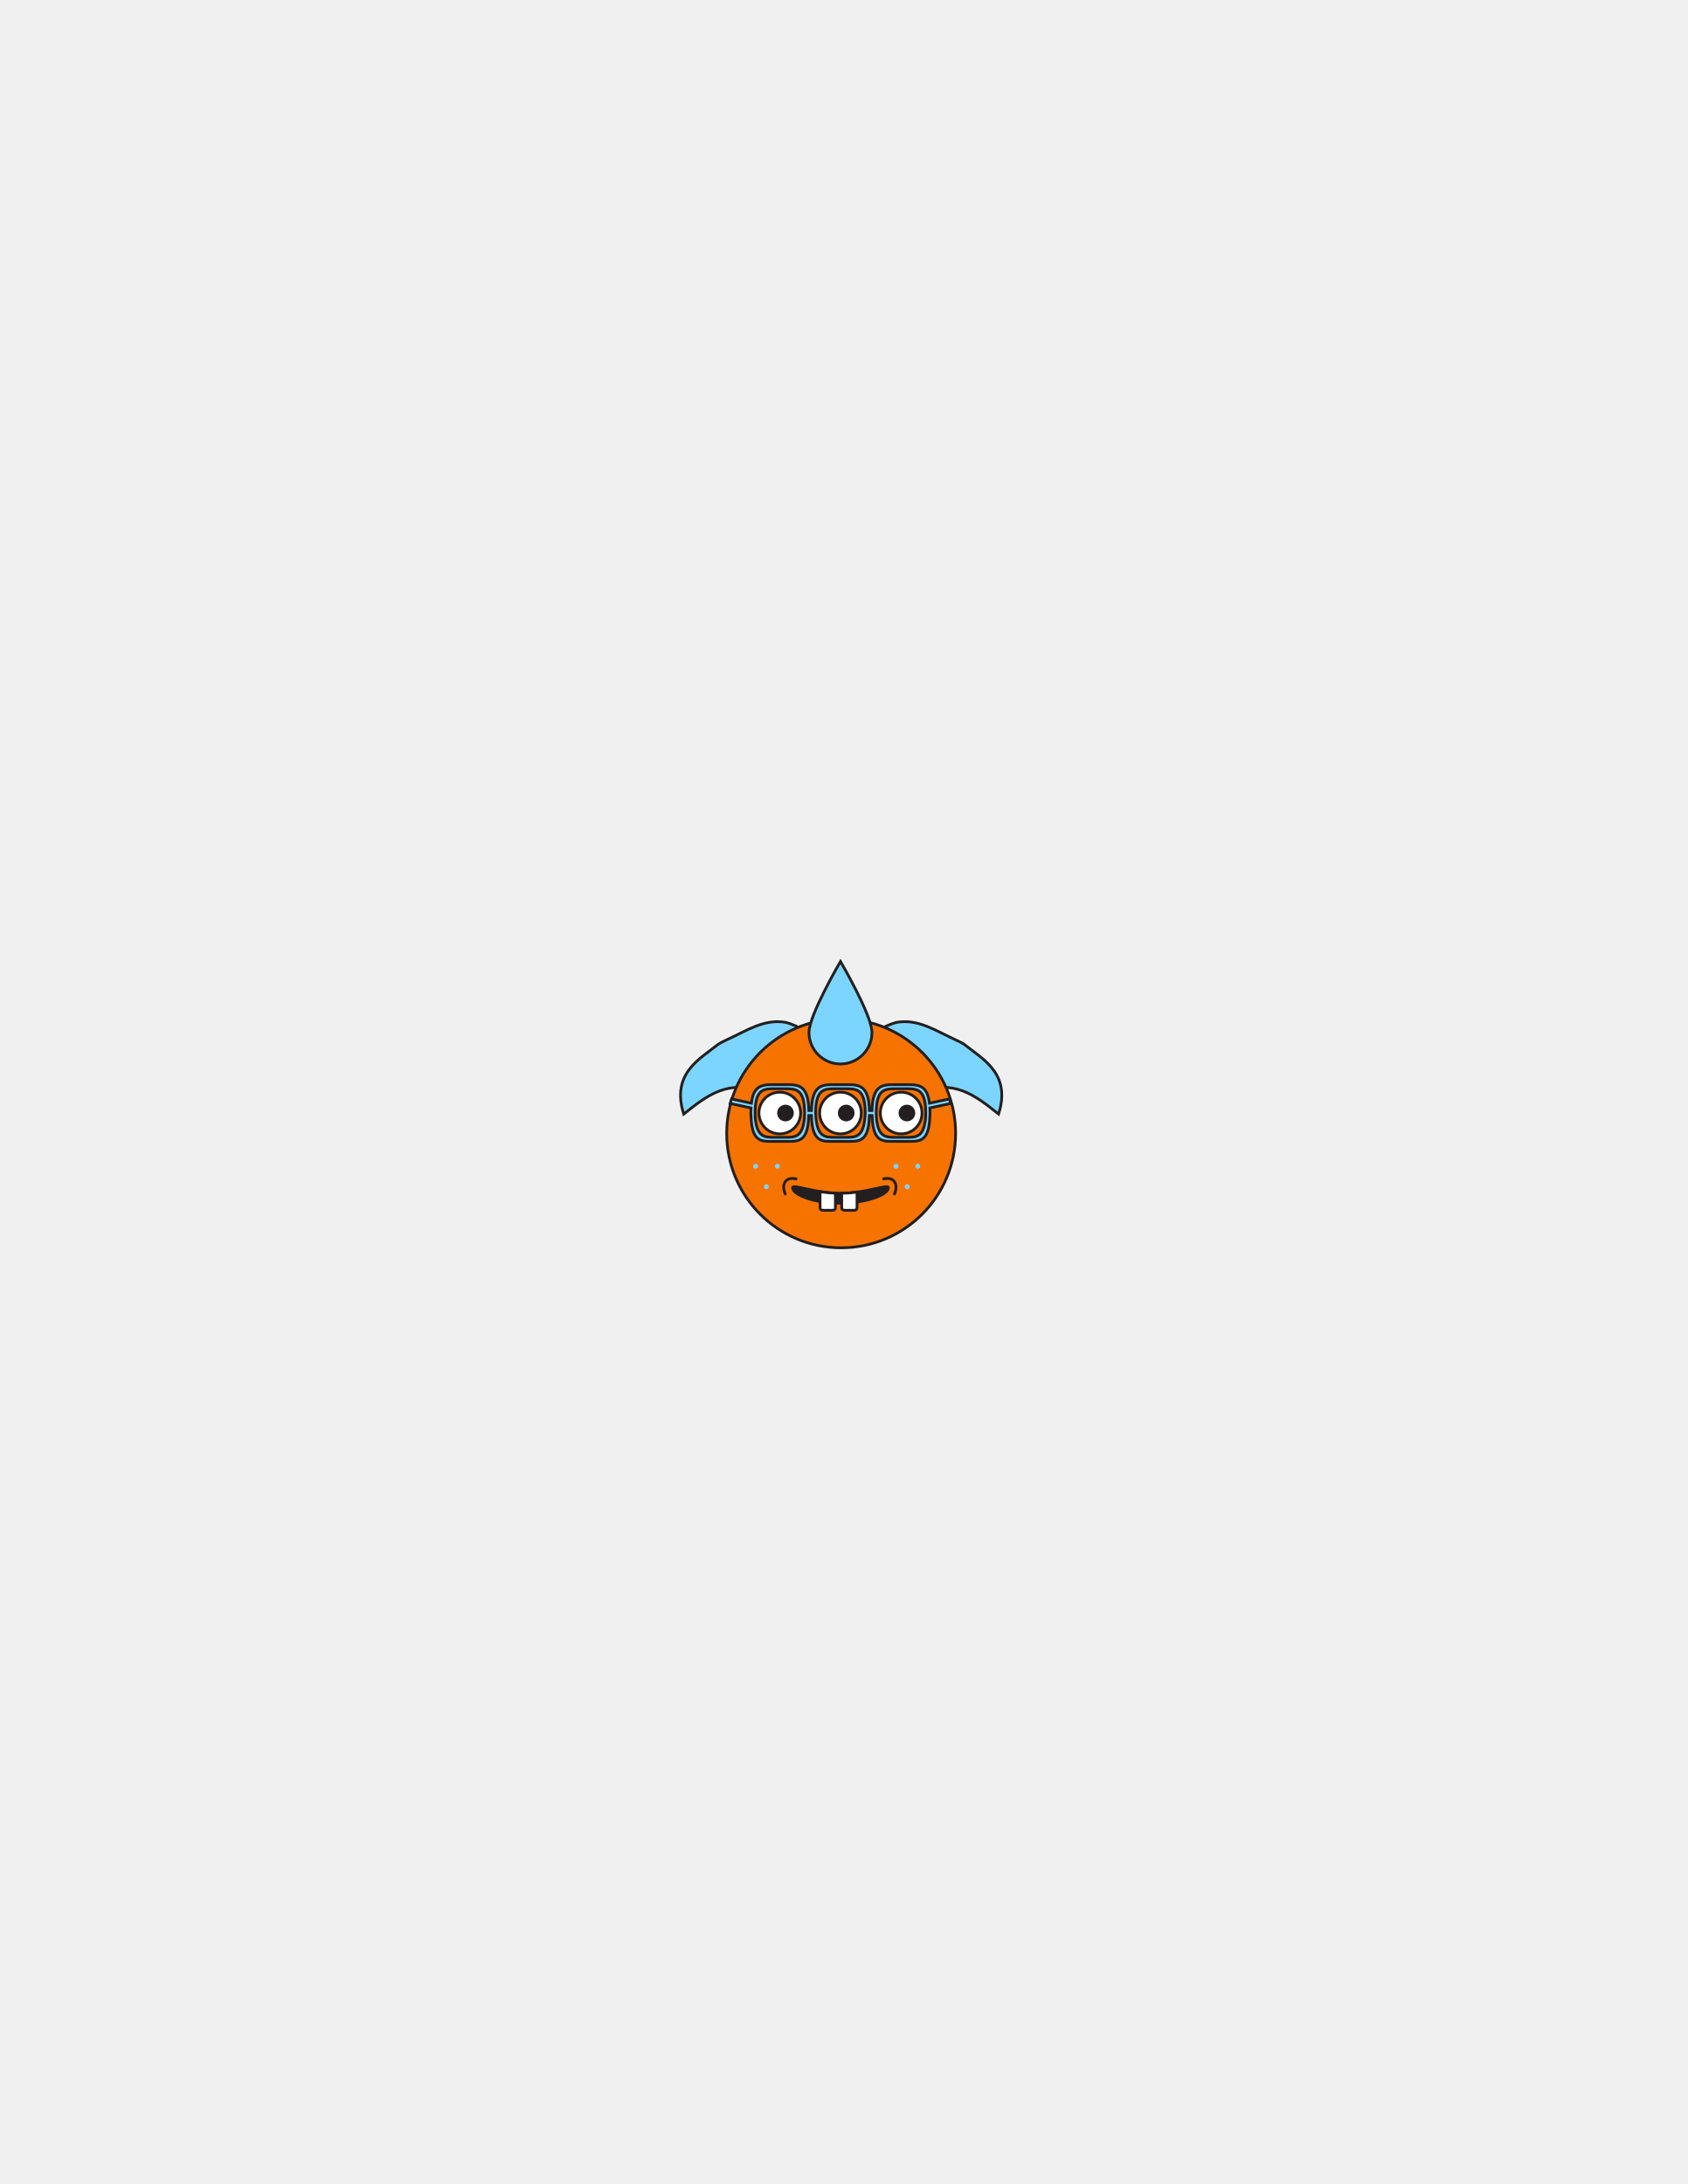
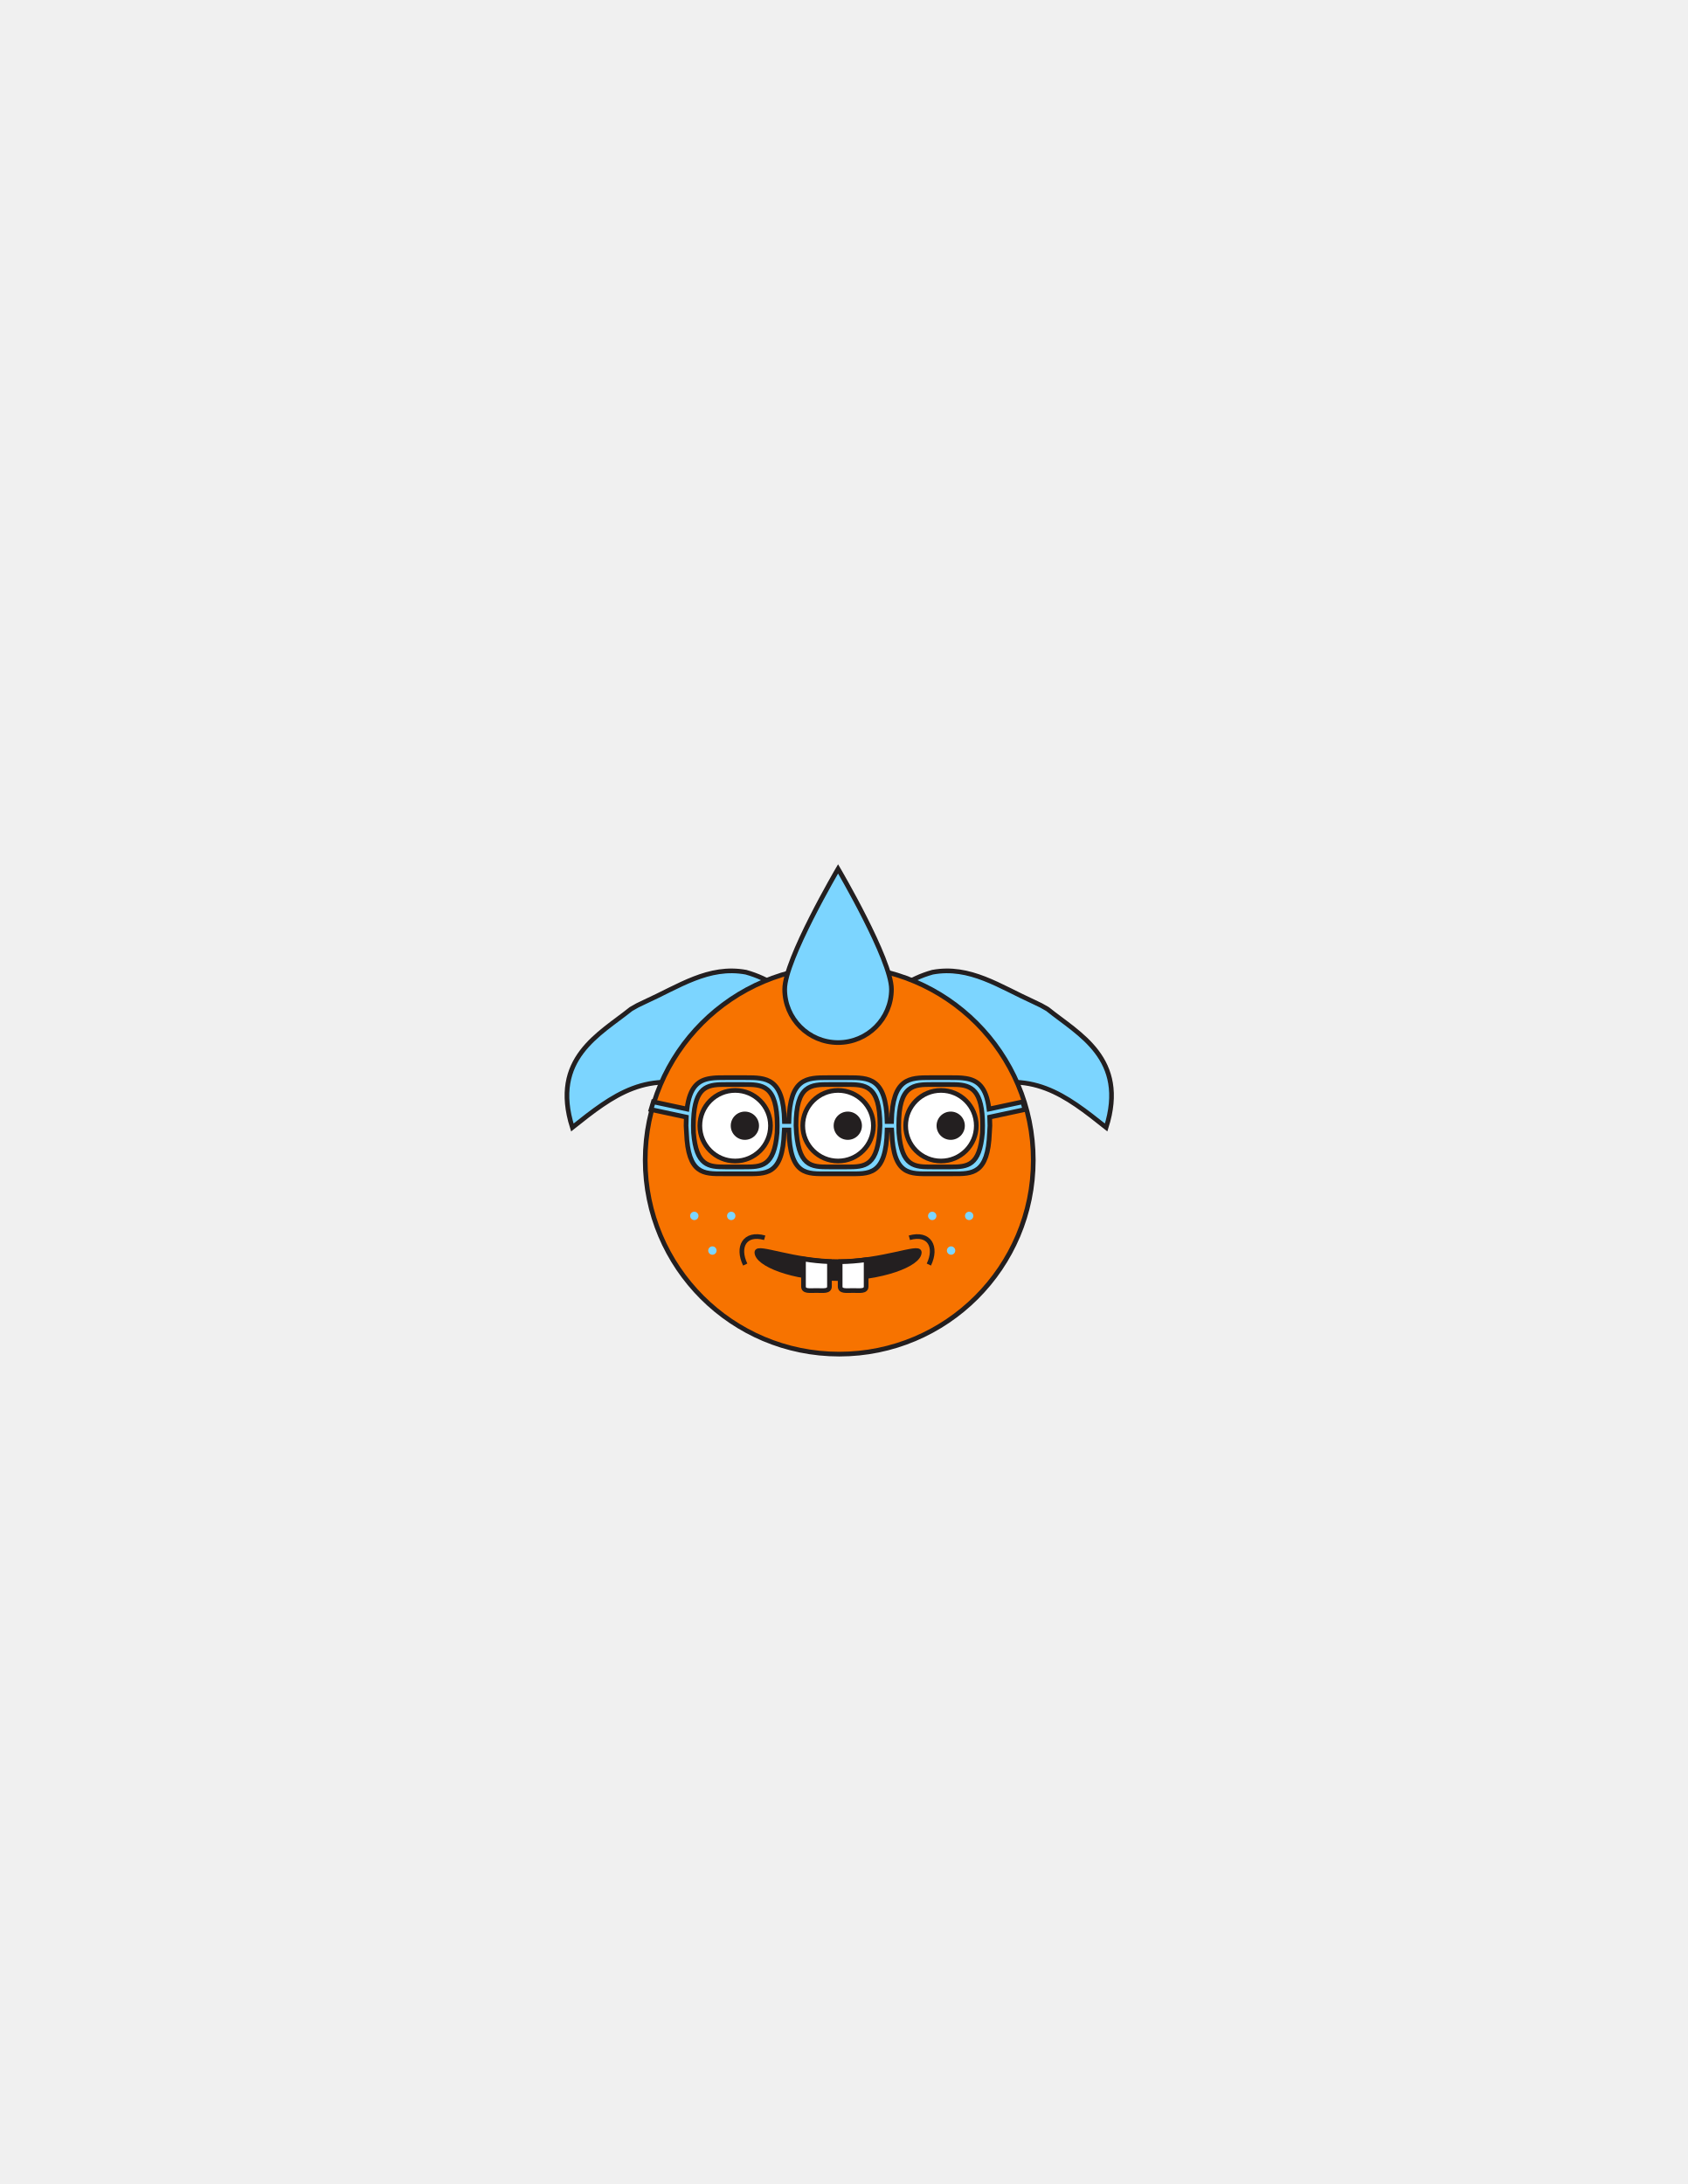
<svg xmlns="http://www.w3.org/2000/svg" version="1.1" id="Layer_1" x="0px" y="0px" width="612px" height="792px" viewBox="0 0 612 792" enable-background="new 0 0 612 792" xml:space="preserve">
-   <rect id="head_frame" x="230.5" y="331.5" fill-opacity="0" fill="#BBBCBE" width="151" height="131" />
-   <path id="SECONDARY_1_" fill="#7CD5FF" stroke="#231F20" stroke-miterlimit="10" d="M321.408,399.665  c-8.178,5.575-10.791-5.749-10.285-13.497c0.126-1.458,0.434-2.893,0.938-4.285c1.614-4.458,4.992-7.804,9.4-9.833  c1.104-0.509,2.268-0.932,3.486-1.274c7.988-1.47,14.334,3.043,21.77,6.409c1.064,0.478,1.84,0.878,2.82,1.474  c6.647,5.362,17.213,10.553,12.547,25.341c-8.654-6.881-16.076-12.778-29.219-7.92c-1.01,0.218-1.992,0.438-2.94,0.672  c-2.845,0.692-5.36,1.463-7.347,2.343C322.159,399.305,321.77,399.498,321.408,399.665z" />
-   <path id="SECONDARY_17_" fill="#7CD5FF" stroke="#231F20" stroke-miterlimit="10" d="M288.592,399.666  c8.178,5.574,10.791-5.75,10.285-13.497c-0.126-1.458-0.434-2.893-0.938-4.285c-1.614-4.458-4.992-7.804-9.4-9.833  c-1.104-0.509-2.268-0.932-3.486-1.274c-7.988-1.47-14.333,3.043-21.77,6.409c-1.064,0.478-1.84,0.878-2.82,1.474  c-6.648,5.362-17.213,10.553-12.547,25.341c8.655-6.88,16.076-12.778,29.219-7.92c1.01,0.218,1.992,0.438,2.94,0.672  c2.845,0.692,5.36,1.463,7.347,2.344C287.841,399.305,288.23,399.498,288.592,399.666z" />
-   <circle id="PRIMARY" fill="#F77300" stroke="#231F20" stroke-miterlimit="10" cx="305" cy="411" r="41.5" />
-   <path id="SECONDARY" fill="#7CD5FF" stroke="#231F20" stroke-miterlimit="10" d="M316.167,374.417  c0,6.305-5.111,11.417-11.417,11.417c-6.305,0-11.416-5.111-11.416-11.417s11.416-25.75,11.416-25.75  S316.167,368.111,316.167,374.417z" />
-   <circle fill="#FFFFFF" stroke="#231F20" stroke-miterlimit="10" cx="282.741" cy="403.625" r="7.554" />
-   <circle fill="#FFFFFF" stroke="#231F20" stroke-miterlimit="10" cx="326.76" cy="403.625" r="7.554" />
-   <circle fill="#FFFFFF" stroke="#231F20" stroke-miterlimit="10" cx="304.75" cy="403.625" r="7.555" />
-   <circle fill="#231F20" cx="284.817" cy="403.625" r="3.021" />
-   <circle fill="#231F20" cx="328.838" cy="403.625" r="3.021" />
-   <circle fill="#231F20" cx="306.828" cy="403.625" r="3.021" />
-   <path fill="#231F20" stroke="#231F20" stroke-miterlimit="10" d="M322.116,430.713c0,2.557-8.025,5.611-17.616,5.611  s-17.116-3.143-17.116-5.611c0-1.504,7.775,2,17.366,2S322.116,429.209,322.116,430.713z" />
-   <path fill="#FFFFFF" stroke="#231F20" stroke-miterlimit="10" d="M305.213,432.732c-0.004,0.043-0.018,0.084-0.018,0.129v5.14  c0,1.118,1.242,0.891,2.777,0.891c1.531,0,2.777,0.228,2.777-0.891v-5.14c0-0.189-0.047-0.369-0.114-0.543  C308.93,432.557,307.107,432.702,305.213,432.732z" />
-   <path fill="#FFFFFF" stroke="#231F20" stroke-miterlimit="10" d="M297.53,432.171c-0.108,0.216-0.177,0.446-0.177,0.69v5.14  c0,1.118,1.242,0.891,2.777,0.891c1.531,0,2.776,0.228,2.776-0.891v-5.14c0-0.051-0.016-0.098-0.021-0.148  C300.986,432.643,299.188,432.451,297.53,432.171z" />
-   <circle id="SECONDARY_7_" fill="#7CD5FF" cx="274" cy="422.922" r="0.895" />
-   <circle id="SECONDARY_6_" fill="#7CD5FF" cx="281.901" cy="422.922" r="0.894" />
-   <circle id="SECONDARY_5_" fill="#7CD5FF" cx="277.87" cy="430.338" r="0.895" />
-   <path fill="none" stroke="#231F20" stroke-miterlimit="10" d="M289.054,427.601c-4.313-1.206-5.969,1.977-4.165,5.734" />
-   <circle id="SECONDARY_4_" fill="#7CD5FF" cx="332.788" cy="422.923" r="0.895" />
-   <circle id="SECONDARY_3_" fill="#7CD5FF" cx="324.887" cy="422.922" r="0.894" />
-   <circle id="SECONDARY_2_" fill="#7CD5FF" cx="328.918" cy="430.339" r="0.895" />
-   <path fill="none" stroke="#231F20" stroke-miterlimit="10" d="M320.001,427.602c4.313-1.207,5.969,1.977,4.165,5.734" />
-   <path id="SECONDARY_8_" fill="#7CD5FF" stroke="#231F20" stroke-miterlimit="10" d="M337.181,401.779l7.544-1.62  c-0.152-0.554-0.315-1.103-0.491-1.646l-7.2,1.546c-0.587-4.815-2.48-6.176-4.982-6.563c0,0,0,0-0.001,0  c-0.202-0.031-0.407-0.058-0.617-0.077c-0.087-0.009-0.175-0.017-0.263-0.024c-0.08-0.006-0.16-0.012-0.242-0.017  c-0.194-0.012-0.392-0.02-0.591-0.026c-0.016,0-0.03-0.001-0.046-0.001c-0.487-0.014-0.989-0.015-1.502-0.015h-4.243  c-4.488,0-8.151,0.001-8.368,9.385h-0.938c-0.217-9.382-3.879-9.383-8.367-9.383h-0.035h-4.208h-0.035  c-4.488,0-8.15,0.001-8.367,9.383h-0.938c-0.217-9.384-3.88-9.385-8.368-9.385h-4.243c-0.513,0-1.015,0.001-1.502,0.015  c-0.016,0-0.03,0.001-0.046,0.001c-0.199,0.006-0.396,0.015-0.591,0.026c-0.081,0.005-0.161,0.011-0.242,0.017  c-0.088,0.007-0.176,0.015-0.263,0.024c-0.209,0.02-0.415,0.046-0.617,0.077c-0.001,0-0.001,0-0.001,0  c-2.502,0.387-4.396,1.748-4.982,6.563l-7.201-1.546c-0.175,0.543-0.338,1.092-0.491,1.646l7.544,1.62  c-0.03,0.576-0.045,1.189-0.045,1.846c0.021,0.532,0.052,1.031,0.088,1.51c0.332,8.869,3.672,8.797,7.836,8.777  c0.15,0,0.302,0,0.454,0h4.243c4.424,0,8.042,0.457,8.354-8.93c0.011-0.154,0.027-0.29,0.037-0.449h0.973  c0.209,9.859,3.874,9.379,8.368,9.379h0.035h4.208h0.035c4.494,0,8.159,0.48,8.368-9.379h0.973c0.01,0.159,0.026,0.295,0.037,0.449  c0.312,9.387,3.93,8.93,8.354,8.93h4.243c0.152,0,0.304,0,0.454,0c4.164,0.02,7.504,0.092,7.837-8.777  c0.036-0.479,0.067-0.978,0.088-1.51C337.226,402.969,337.21,402.355,337.181,401.779z M284.616,412.441h-3.635  c-0.127,0-0.253,0-0.378,0c-3.563-0.006-6.181-0.211-6.772-7.315c-0.021-0.472-0.033-0.97-0.033-1.503  c0-7.7,2.453-8.675,5.717-8.799c0.455-0.016,0.925-0.017,1.407-0.017h3.635c3.967,0,7.183,0,7.183,8.817  c0,0.53-0.012,1.025-0.032,1.494C291.1,412.441,288.344,412.441,284.616,412.441z M302.933,412.443  c-3.966,0-6.834,0.004-7.183-8.818c0-8.817,3.217-8.817,7.183-8.817h3.601c3.966,0,7.183,0,7.183,8.817  c-0.349,8.822-3.217,8.818-7.183,8.818H302.933z M328.863,412.441c-0.126,0-0.252,0-0.379,0h-3.635c-3.727,0-6.483,0-7.092-7.322  c-0.021-0.469-0.032-0.964-0.032-1.494c0-8.817,3.216-8.817,7.183-8.817h3.635c0.482,0,0.952,0,1.408,0.017  c3.263,0.124,5.716,1.099,5.716,8.799c0,0.533-0.012,1.031-0.033,1.503C335.043,412.23,332.425,412.436,328.863,412.441z" />
+   <rect id="head_frame" x="178" y="286" fill-opacity="0" fill="#BBBCBE" width="256" height="222" />
+   <path id="SECONDARY_1_" fill="#7CD5FF" stroke="#231F20" stroke-width="1.695" stroke-miterlimit="10" d="M332.123,401.517  c-13.865,9.448-18.295-9.743-17.438-22.872c0.214-2.472,0.735-4.902,1.589-7.262c2.737-7.556,8.464-13.225,15.938-16.664  c1.871-0.863,3.845-1.579,5.911-2.16c13.543-2.492,24.301,5.157,36.907,10.861c1.804,0.81,3.119,1.488,4.781,2.498  c11.27,9.087,29.182,17.883,21.271,42.944c-14.673-11.66-27.255-21.654-49.536-13.422c-1.713,0.369-3.378,0.743-4.985,1.138  c-4.823,1.172-9.088,2.48-12.456,3.971C333.396,400.905,332.735,401.233,332.123,401.517z" />
+   <path id="SECONDARY_17_" fill="#7CD5FF" stroke="#231F20" stroke-width="1.695" stroke-miterlimit="10" d="M276.487,401.518  c13.864,9.447,18.294-9.743,17.437-22.873c-0.213-2.472-0.735-4.902-1.589-7.262c-2.737-7.556-8.463-13.226-15.937-16.664  c-1.871-0.863-3.844-1.579-5.911-2.16c-13.543-2.492-24.3,5.157-36.907,10.86c-1.805,0.81-3.12,1.489-4.781,2.498  c-11.271,9.087-29.183,17.883-21.272,42.944c14.673-11.659,27.254-21.654,49.537-13.421c1.712,0.369,3.377,0.743,4.985,1.139  c4.823,1.173,9.088,2.479,12.456,3.972C275.213,400.905,275.874,401.233,276.487,401.518z" />
+   <ellipse id="PRIMARY" fill="#F77300" stroke="#231F20" stroke-width="1.695" stroke-miterlimit="10" cx="304.305" cy="420.726" rx="70.357" ry="70.328" />
+   <path id="SECONDARY" fill="#7CD5FF" stroke="#231F20" stroke-width="1.695" stroke-miterlimit="10" d="M323.236,358.729  c0,10.686-8.665,19.347-19.355,19.347c-10.689,0-19.354-8.662-19.354-19.347c0-10.685,19.354-43.636,19.354-43.636  S323.236,348.043,323.236,358.729z" />
+   <ellipse fill="#FFFFFF" stroke="#231F20" stroke-width="1.695" stroke-miterlimit="10" cx="266.567" cy="408.228" rx="12.807" ry="12.802" />
+   <ellipse fill="#FFFFFF" stroke="#231F20" stroke-width="1.695" stroke-miterlimit="10" cx="341.196" cy="408.228" rx="12.807" ry="12.802" />
+   <ellipse fill="#FFFFFF" stroke="#231F20" stroke-width="1.695" stroke-miterlimit="10" cx="303.881" cy="408.228" rx="12.808" ry="12.802" />
+   <circle fill="#231F20" cx="270.088" cy="408.228" r="5.123" />
+   <circle fill="#231F20" cx="344.718" cy="408.228" r="5.123" />
+   <circle fill="#231F20" cx="307.404" cy="408.228" r="5.123" />
+   <path fill="#231F20" stroke="#231F20" stroke-width="1.695" stroke-miterlimit="10" d="M333.323,454.132  c0,4.333-13.606,9.509-29.866,9.509s-29.018-5.325-29.018-9.509c0-2.549,13.182,3.39,29.442,3.39S333.323,451.583,333.323,454.132z" />
+   <path fill="#FFFFFF" stroke="#231F20" stroke-width="1.695" stroke-miterlimit="10" d="M304.666,457.555  c-0.006,0.072-0.03,0.142-0.03,0.218v8.71c0,1.896,2.106,1.51,4.709,1.51c2.596,0,4.708,0.386,4.708-1.51v-8.71  c0-0.321-0.079-0.625-0.193-0.92C310.967,457.256,307.878,457.503,304.666,457.555z" />
+   <path fill="#FFFFFF" stroke="#231F20" stroke-width="1.695" stroke-miterlimit="10" d="M291.641,456.603  c-0.184,0.366-0.299,0.757-0.299,1.17v8.71c0,1.896,2.106,1.51,4.708,1.51c2.596,0,4.707,0.386,4.707-1.51v-8.71  c0-0.086-0.027-0.165-0.035-0.251C297.5,457.402,294.45,457.077,291.641,456.603z" />
+   <path id="SECONDARY_7_" fill="#7CD5FF" d="M253.26,440.805c0.066,0.832-0.551,1.565-1.386,1.633  c-0.837,0.071-1.568-0.551-1.637-1.383c-0.068-0.834,0.55-1.565,1.384-1.636C252.455,439.35,253.187,439.971,253.26,440.805z" />
+   <path id="SECONDARY_6_" fill="#7CD5FF" d="M266.654,440.803c0.07,0.834-0.551,1.569-1.389,1.635  c-0.833,0.07-1.565-0.549-1.631-1.383c-0.071-0.834,0.549-1.565,1.381-1.636C265.853,439.35,266.584,439.972,266.654,440.803z" />
+   <path id="SECONDARY_5_" fill="#7CD5FF" d="M259.821,453.374c0.069,0.834-0.553,1.563-1.388,1.635  c-0.834,0.069-1.566-0.553-1.636-1.389c-0.066-0.832,0.557-1.563,1.391-1.635C259.02,451.919,259.751,452.54,259.821,453.374z" />
+   <path fill="none" stroke="#231F20" stroke-width="1.695" stroke-miterlimit="10" d="M277.27,448.857  c-7.313-2.044-10.119,3.35-7.062,9.718" />
+   <path id="SECONDARY_4_" fill="#7CD5FF" d="M349.904,440.807c-0.066,0.83,0.551,1.565,1.386,1.633  c0.838,0.071,1.567-0.551,1.637-1.385c0.068-0.834-0.549-1.564-1.384-1.636C350.709,439.35,349.977,439.972,349.904,440.807z" />
+   <path id="SECONDARY_3_" fill="#7CD5FF" d="M336.51,440.805c-0.069,0.834,0.552,1.567,1.39,1.635  c0.832,0.069,1.564-0.551,1.631-1.385c0.07-0.834-0.55-1.565-1.381-1.636C337.312,439.35,336.579,439.972,336.51,440.805z" />
+   <path id="SECONDARY_2_" fill="#7CD5FF" d="M343.343,453.374c-0.069,0.834,0.553,1.565,1.388,1.635  c0.834,0.069,1.566-0.553,1.636-1.387c0.065-0.834-0.557-1.565-1.391-1.635C344.145,451.921,343.412,452.54,343.343,453.374z" />
+   <path fill="none" stroke="#231F20" stroke-width="1.695" stroke-miterlimit="10" d="M329.736,448.859  c7.313-2.046,10.119,3.35,7.062,9.718" />
+   <path id="SECONDARY_8_" fill="#7CD5FF" stroke="#231F20" stroke-width="1.695" stroke-miterlimit="10" d="M358.862,405.1  l12.79-2.746c-0.258-0.938-0.535-1.868-0.833-2.788l-12.207,2.619c-0.995-8.16-4.205-10.465-8.446-11.122c0,0,0,0-0.002,0  c-0.343-0.053-0.69-0.098-1.047-0.131c-0.146-0.015-0.296-0.028-0.445-0.041c-0.136-0.01-0.271-0.021-0.41-0.029  c-0.33-0.02-0.664-0.034-1.002-0.045c-0.026,0-0.051-0.001-0.078-0.002c-0.826-0.023-1.677-0.025-2.546-0.025h-7.193  c-7.609,0-13.819,0.002-14.188,15.904h-1.591c-0.367-15.898-6.576-15.9-14.186-15.9h-0.06h-7.134h-0.06  c-7.609,0-13.818,0.002-14.186,15.9h-1.591c-0.368-15.902-6.578-15.904-14.187-15.904h-7.194c-0.869,0-1.72,0.002-2.546,0.025  c-0.026,0.001-0.051,0.002-0.078,0.002c-0.338,0.011-0.672,0.025-1.002,0.045c-0.137,0.008-0.273,0.019-0.411,0.029  c-0.149,0.013-0.298,0.026-0.445,0.041c-0.354,0.033-0.704,0.078-1.046,0.131c-0.001,0-0.001,0-0.001,0  c-4.243,0.656-7.452,2.961-8.447,11.122l-12.208-2.619c-0.296,0.92-0.574,1.85-0.832,2.788l12.791,2.746  c-0.05,0.977-0.077,2.016-0.077,3.128c0.035,0.901,0.087,1.747,0.149,2.558c0.563,15.03,6.226,14.908,13.286,14.875  c0.255,0,0.512,0,0.77,0h7.194c7.5,0,13.634,0.774,14.162-15.133c0.018-0.262,0.046-0.491,0.063-0.761h1.649  c0.354,16.708,6.568,15.894,14.187,15.894h0.06h7.134h0.06c7.619,0,13.833,0.814,14.188-15.894h1.648  c0.017,0.27,0.045,0.499,0.063,0.761c0.527,15.907,6.662,15.133,14.162,15.133h7.193c0.259,0,0.515,0,0.77,0  c7.06,0.033,12.723,0.155,13.287-14.875c0.061-0.811,0.114-1.656,0.148-2.558C358.938,407.115,358.912,406.076,358.862,405.1z   M269.747,423.168h-6.162c-0.215,0-0.429,0-0.641,0c-6.04-0.01-10.479-0.357-11.481-12.397c-0.036-0.799-0.056-1.644-0.056-2.547  c0-13.049,4.159-14.702,9.692-14.911c0.771-0.027,1.567-0.028,2.386-0.028h6.162c6.725,0,12.177,0,12.177,14.943  c0,0.898-0.02,1.737-0.055,2.531C280.738,423.168,276.066,423.168,269.747,423.168z M300.8,423.171  c-6.724,0-11.586,0.007-12.177-14.943c0-14.943,5.454-14.943,12.177-14.943h6.104c6.724,0,12.177,0,12.177,14.943  c-0.591,14.95-5.453,14.943-12.177,14.943H300.8z M344.762,423.168c-0.214,0-0.428,0-0.643,0h-6.162  c-6.318,0-10.992,0-12.023-12.409c-0.034-0.794-0.055-1.633-0.055-2.531c0-14.943,5.452-14.943,12.178-14.943h6.162  c0.817,0,1.614,0.001,2.387,0.028c5.532,0.209,9.691,1.862,9.691,14.911c0,0.903-0.021,1.748-0.057,2.547  C355.238,422.811,350.8,423.158,344.762,423.168z" />
</svg>
